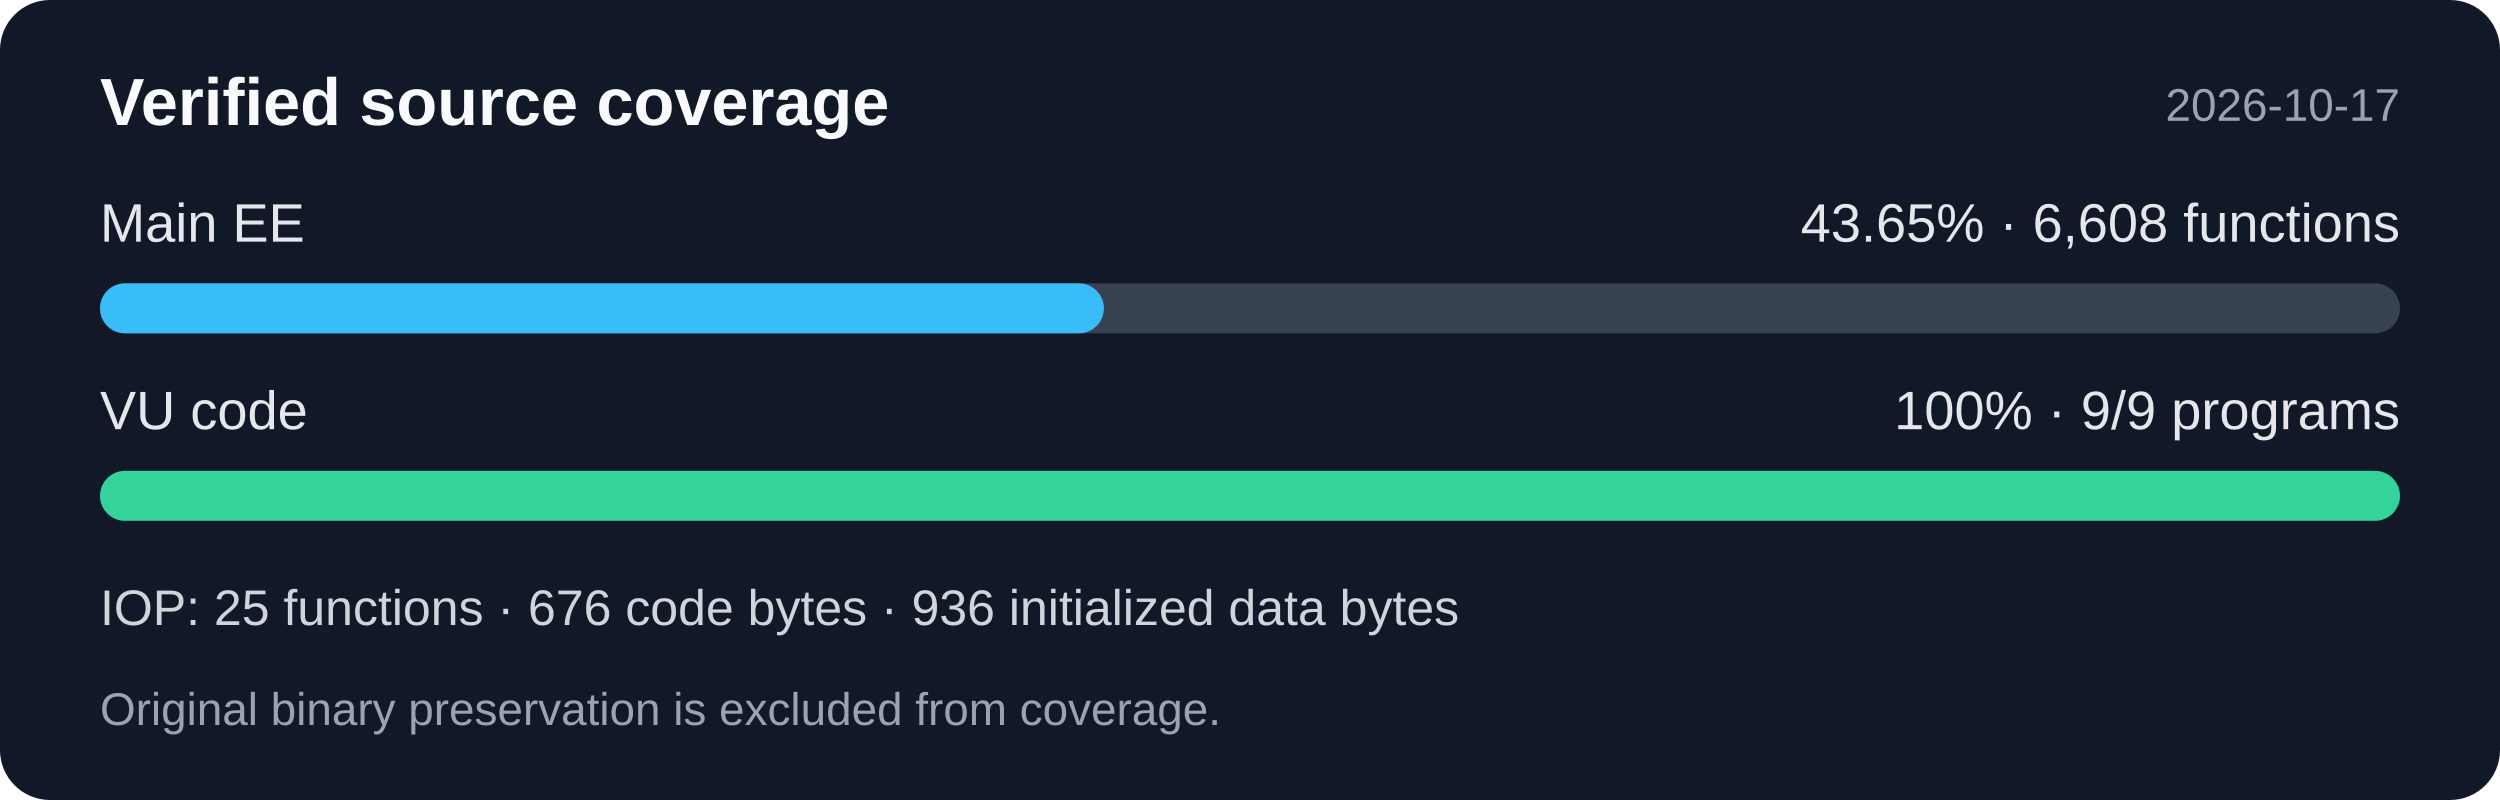
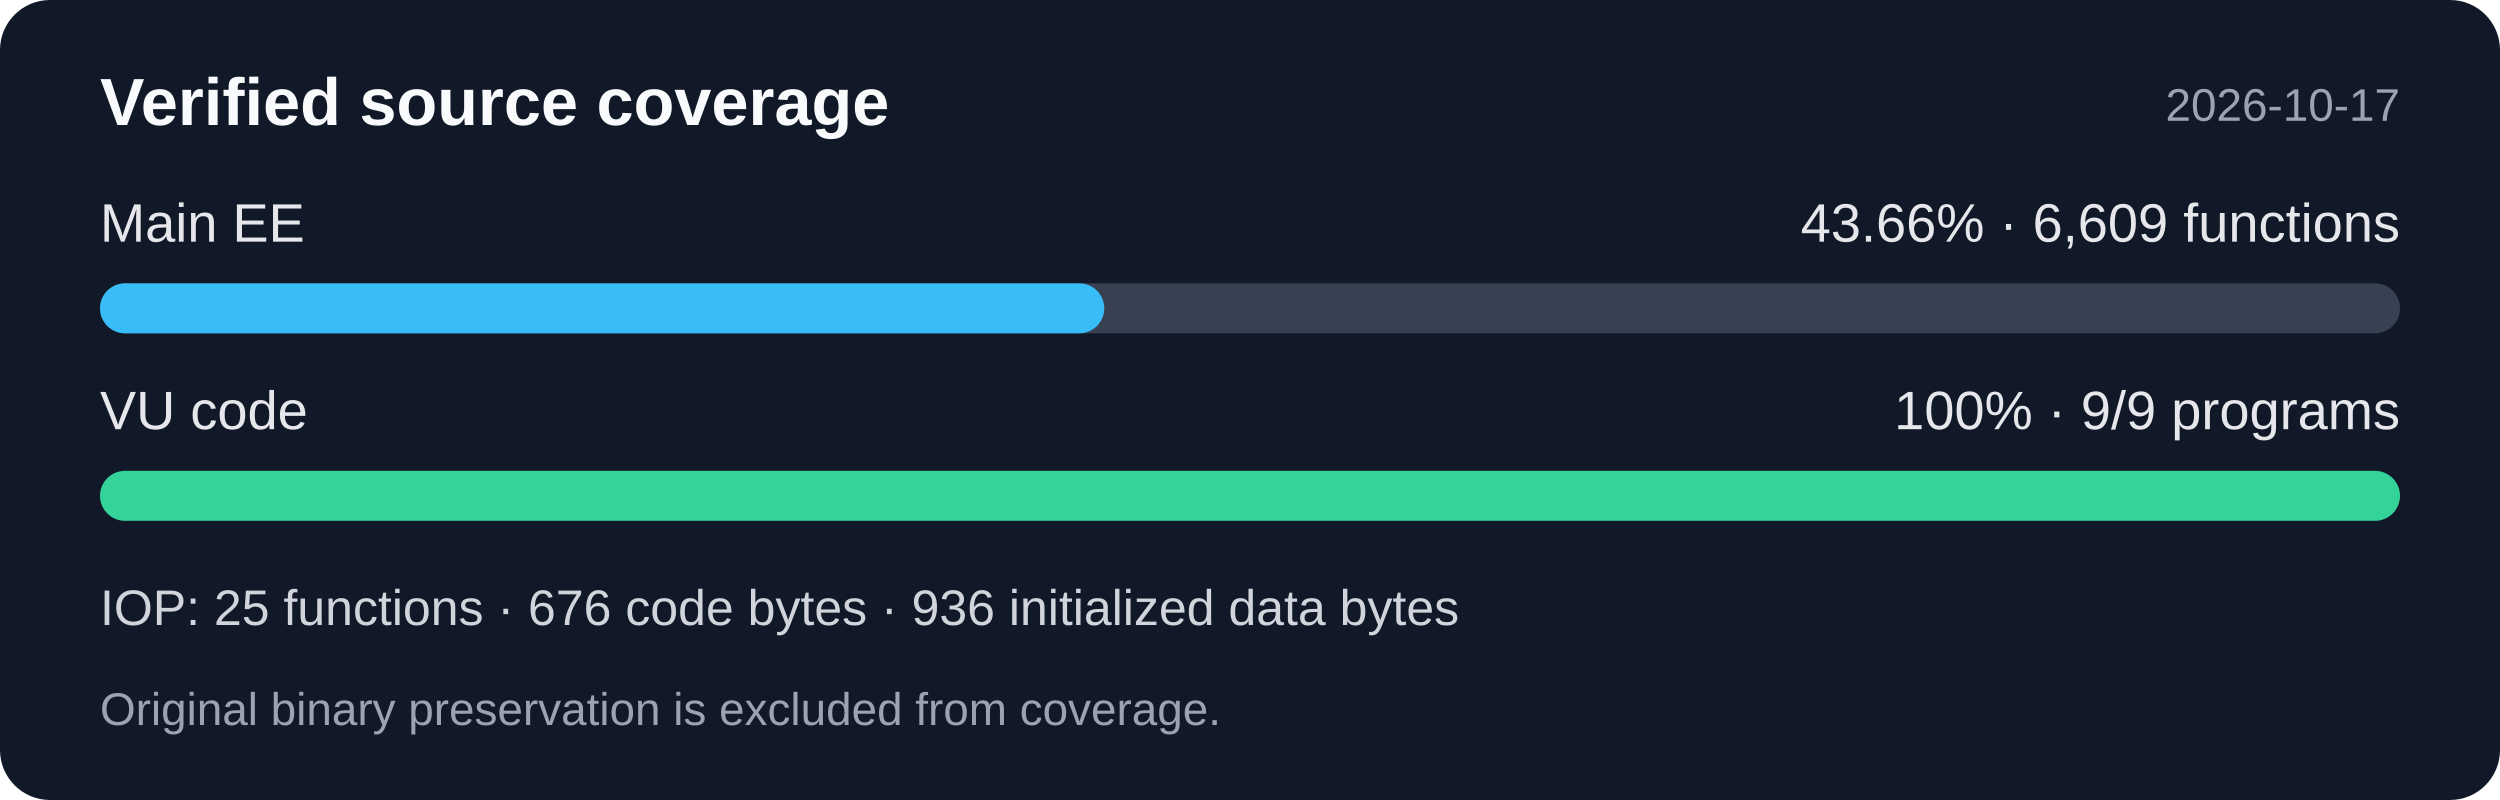
<svg xmlns="http://www.w3.org/2000/svg" width="600" height="192" viewBox="0 0 600 192" role="img" aria-labelledby="title desc">
  <rect width="600" height="192" rx="12" fill="#111827" />
  <g font-family="Segoe UI,Arial,sans-serif">
    <text x="24" y="30" fill="#f9fafb" font-size="16" font-weight="600">Verified source coverage</text>
    <text x="576" y="29" fill="#9ca3af" font-size="11" text-anchor="end">2026-10-17</text>
    <text x="24" y="58" fill="#e5e7eb" font-size="13">Main EE</text>
-     <text x="576" y="58" fill="#e5e7eb" font-size="13" text-anchor="end">43.65% · 6,608 functions</text>
+     <text x="576" y="58" fill="#e5e7eb" font-size="13" text-anchor="end">43.66% · 6,609 functions</text>
    <rect x="24" y="68" width="552" height="12" rx="6" fill="#374151" />
-     <rect x="24" y="68" width="240.936" height="12" rx="6" fill="#38bdf8" />
+     <rect x="24" y="68" width="241.022" height="12" rx="6" fill="#38bdf8" />
    <text x="24" y="103" fill="#e5e7eb" font-size="13">VU code</text>
    <text x="576" y="103" fill="#e5e7eb" font-size="13" text-anchor="end">100% · 9/9 programs</text>
    <rect x="24" y="113" width="552" height="12" rx="6" fill="#34d399" />
    <text x="24" y="150" fill="#d1d5db" font-size="12">IOP: 25 functions · 676 code bytes · 936 initialized data bytes</text>
    <text x="24" y="174" fill="#9ca3af" font-size="11">Original binary preservation is excluded from coverage.</text>
  </g>
</svg>
